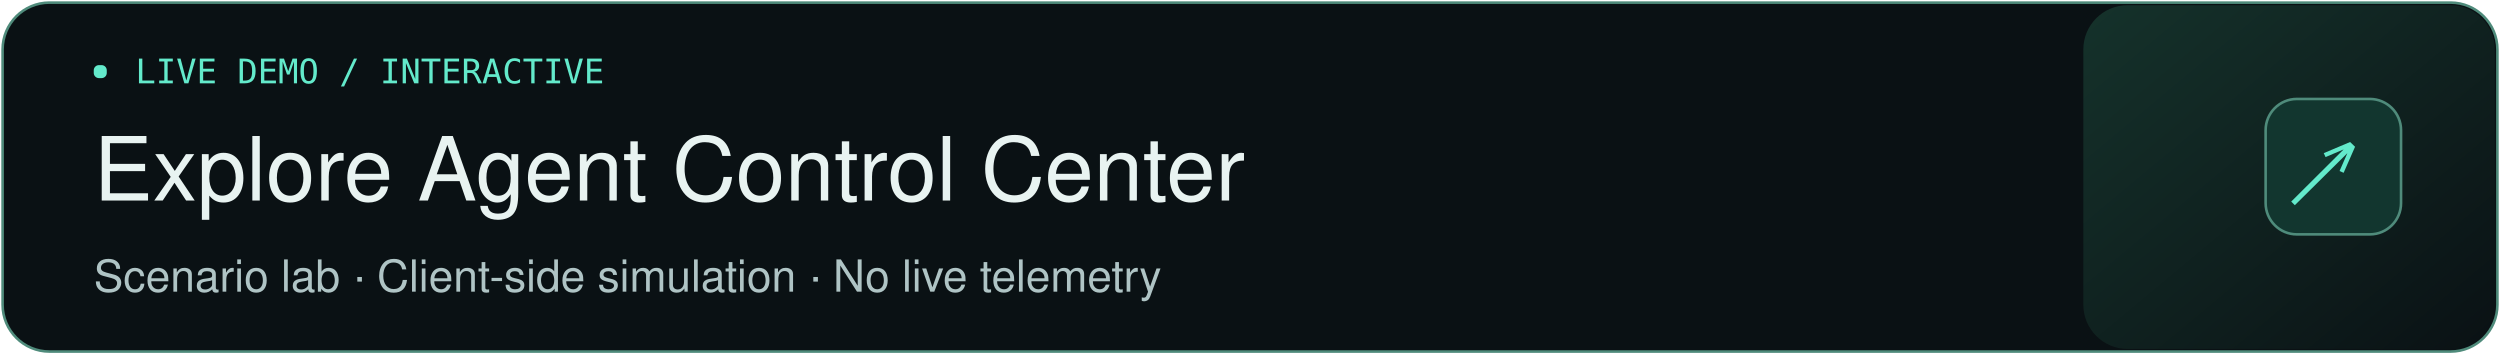
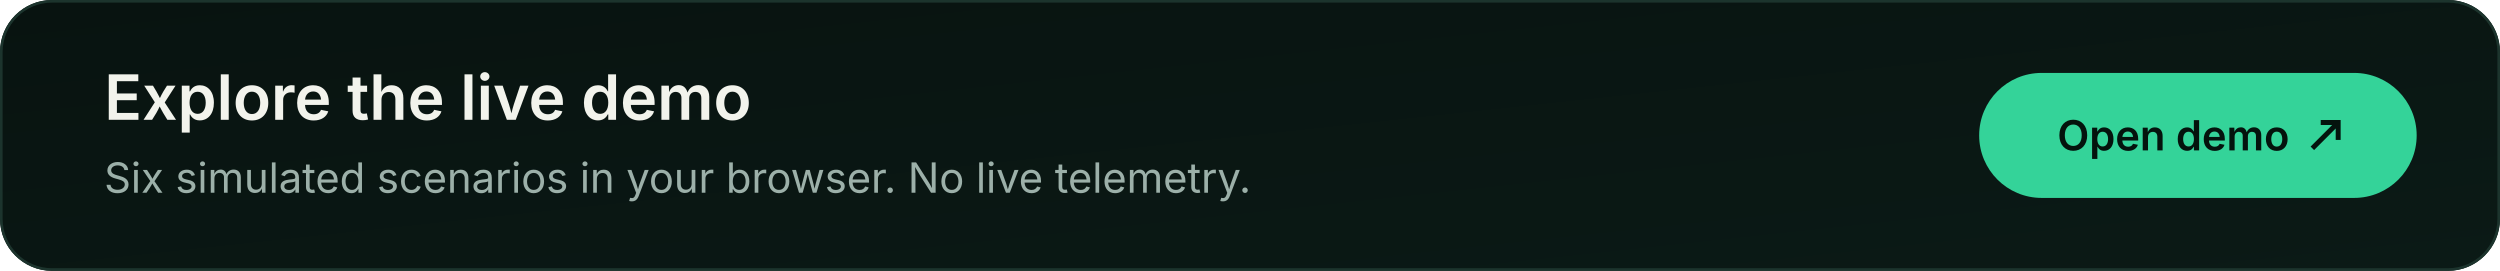
- <svg xmlns="http://www.w3.org/2000/svg" width="960" height="136" viewBox="0 0 960 136" role="img" aria-labelledby="title desc">
+ <svg xmlns="http://www.w3.org/2000/svg" width="960" height="104" viewBox="0 0 960 104" role="img" aria-labelledby="title desc">
  <defs>
-     <linearGradient id="panel" x2="1" y2="1">
-       <stop stop-color="#15322b" />
-       <stop offset="1" stop-color="#0a1114" />
+     <linearGradient id="bg" x2="1" y2="1">
+       <stop stop-color="#081310" />
+       <stop stop-color="#0b1a16" offset="1" />
    </linearGradient>
  </defs>
-   <rect x="1" y="1" width="958" height="134" rx="18" fill="#0a1114" stroke="#4f8b7b" />
-   <rect x="800" y="2" width="158" height="132" rx="17" fill="url(#panel)" />
-   <rect x="36" y="25" width="5" height="5" rx="2" fill="#63eacb" />
-   <text x="52" y="32" fill="#63eacb" font-family="ui-monospace, SFMono-Regular, Consolas, monospace" font-size="13" font-weight="400">LIVE DEMO / INTERACTIVE</text>
-   <text x="36" y="77" fill="#e8f3f1" font-family="system-ui, -apple-system, BlinkMacSystemFont, Segoe UI, Helvetica, sans-serif" font-size="34" font-weight="400">Explore Agent Control Center</text>
-   <text x="36" y="112" fill="#afc4c5" font-family="system-ui, -apple-system, BlinkMacSystemFont, Segoe UI, Helvetica, sans-serif" font-size="17" font-weight="400">Scenario lab · Client-side simulation · No live telemetry</text>
-   <rect x="870" y="38" width="52" height="52" rx="12" fill="#12362f" stroke="#4f8b7b" />
-   <text x="880" y="77" fill="#63eacb" font-family="system-ui, -apple-system, BlinkMacSystemFont, Segoe UI, Helvetica, sans-serif" font-size="34" font-weight="400">↗</text>
+   <rect x="0" y="0" width="960" height="104" rx="20" fill="url(#bg)" />
+   <rect x="0.5" y="0.5" width="959" height="103" rx="19.5" fill="none" stroke="#1c342d" />
+   <text x="40" y="46" fill="#f2f3ec" font-family="Inter, ui-sans-serif, system-ui, -apple-system, Segoe UI, sans-serif" font-size="24" font-weight="600">Explore the live demo</text>
+   <text x="40" y="74" fill="#9cb0a9" font-family="Inter, ui-sans-serif, system-ui, -apple-system, Segoe UI, sans-serif" font-size="16">Six simulated scenarios in your browser. No live telemetry.</text>
+   <rect x="760" y="28" width="168" height="48" rx="24" fill="#34d399" />
+   <text x="879.14" y="57.76" fill="#04130d" font-family="Inter, ui-sans-serif, system-ui, -apple-system, Segoe UI, sans-serif" font-size="16" font-weight="600" text-anchor="end">Open demo</text>
+   <path d="M 887.94 56.96 L 897.86 47.04 M 891.16 47.04 H 897.86 V 53.74" fill="none" stroke="#04130d" stroke-width="1.9" />
</svg>
